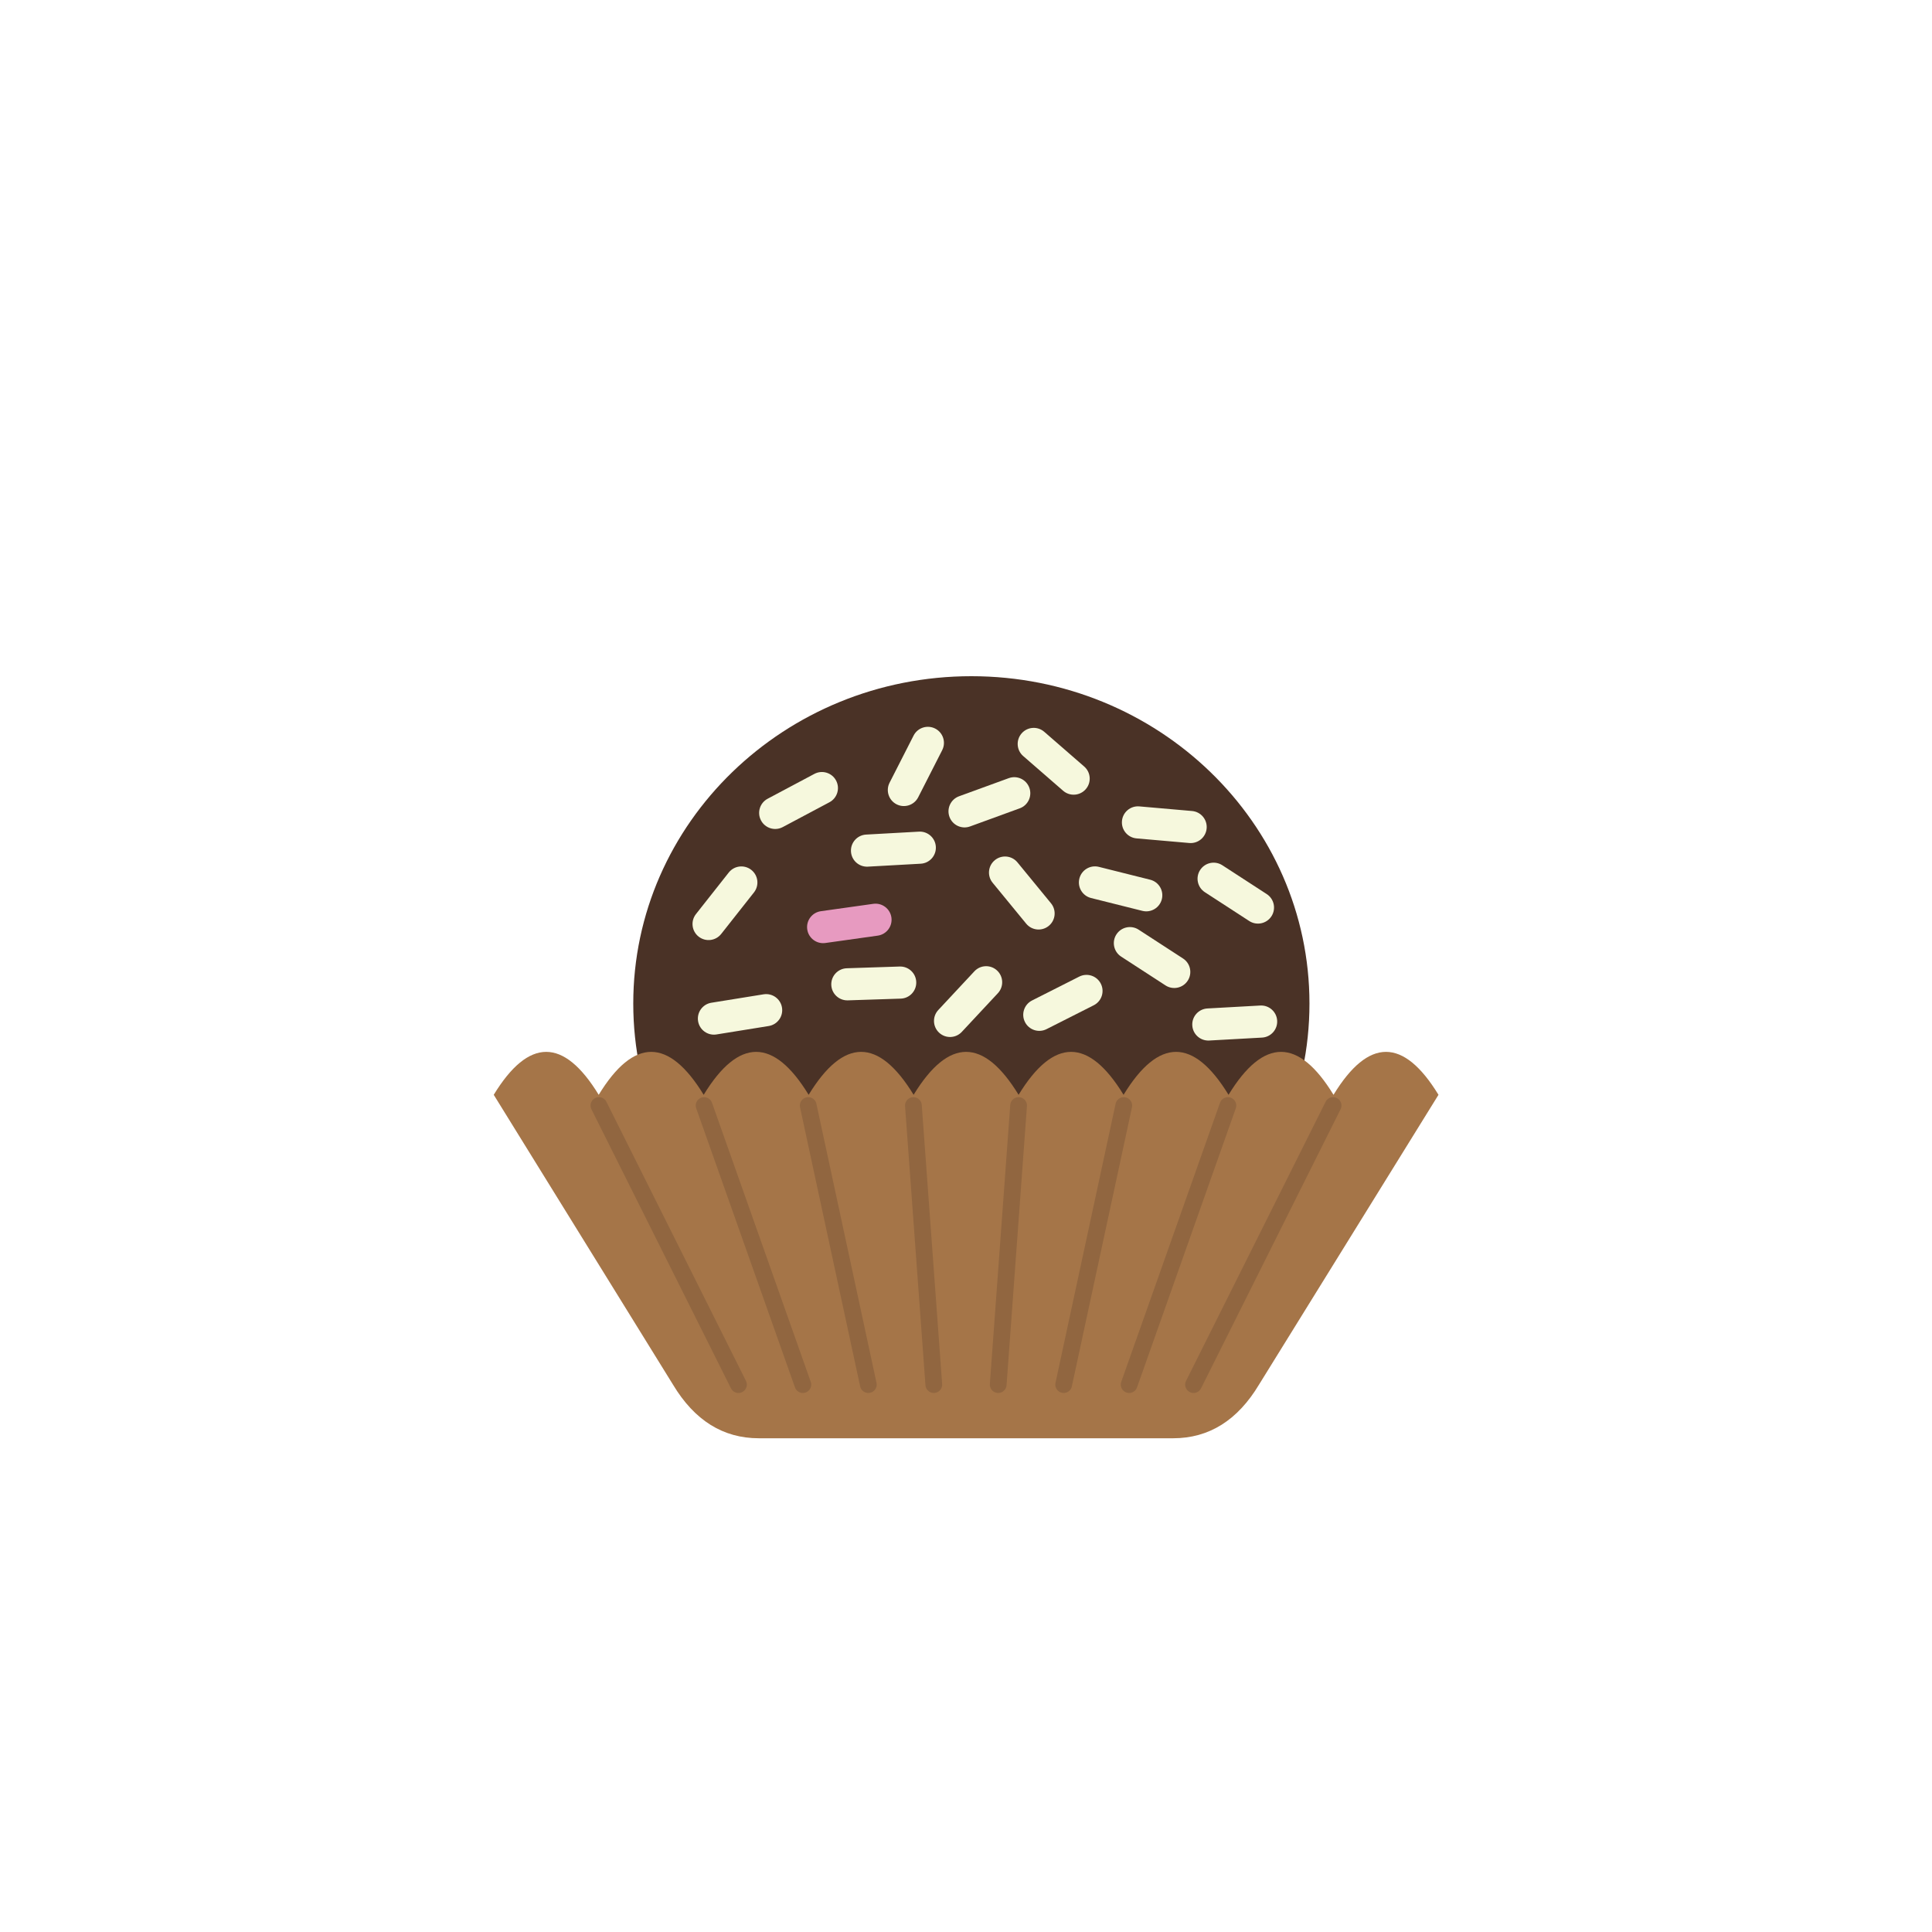
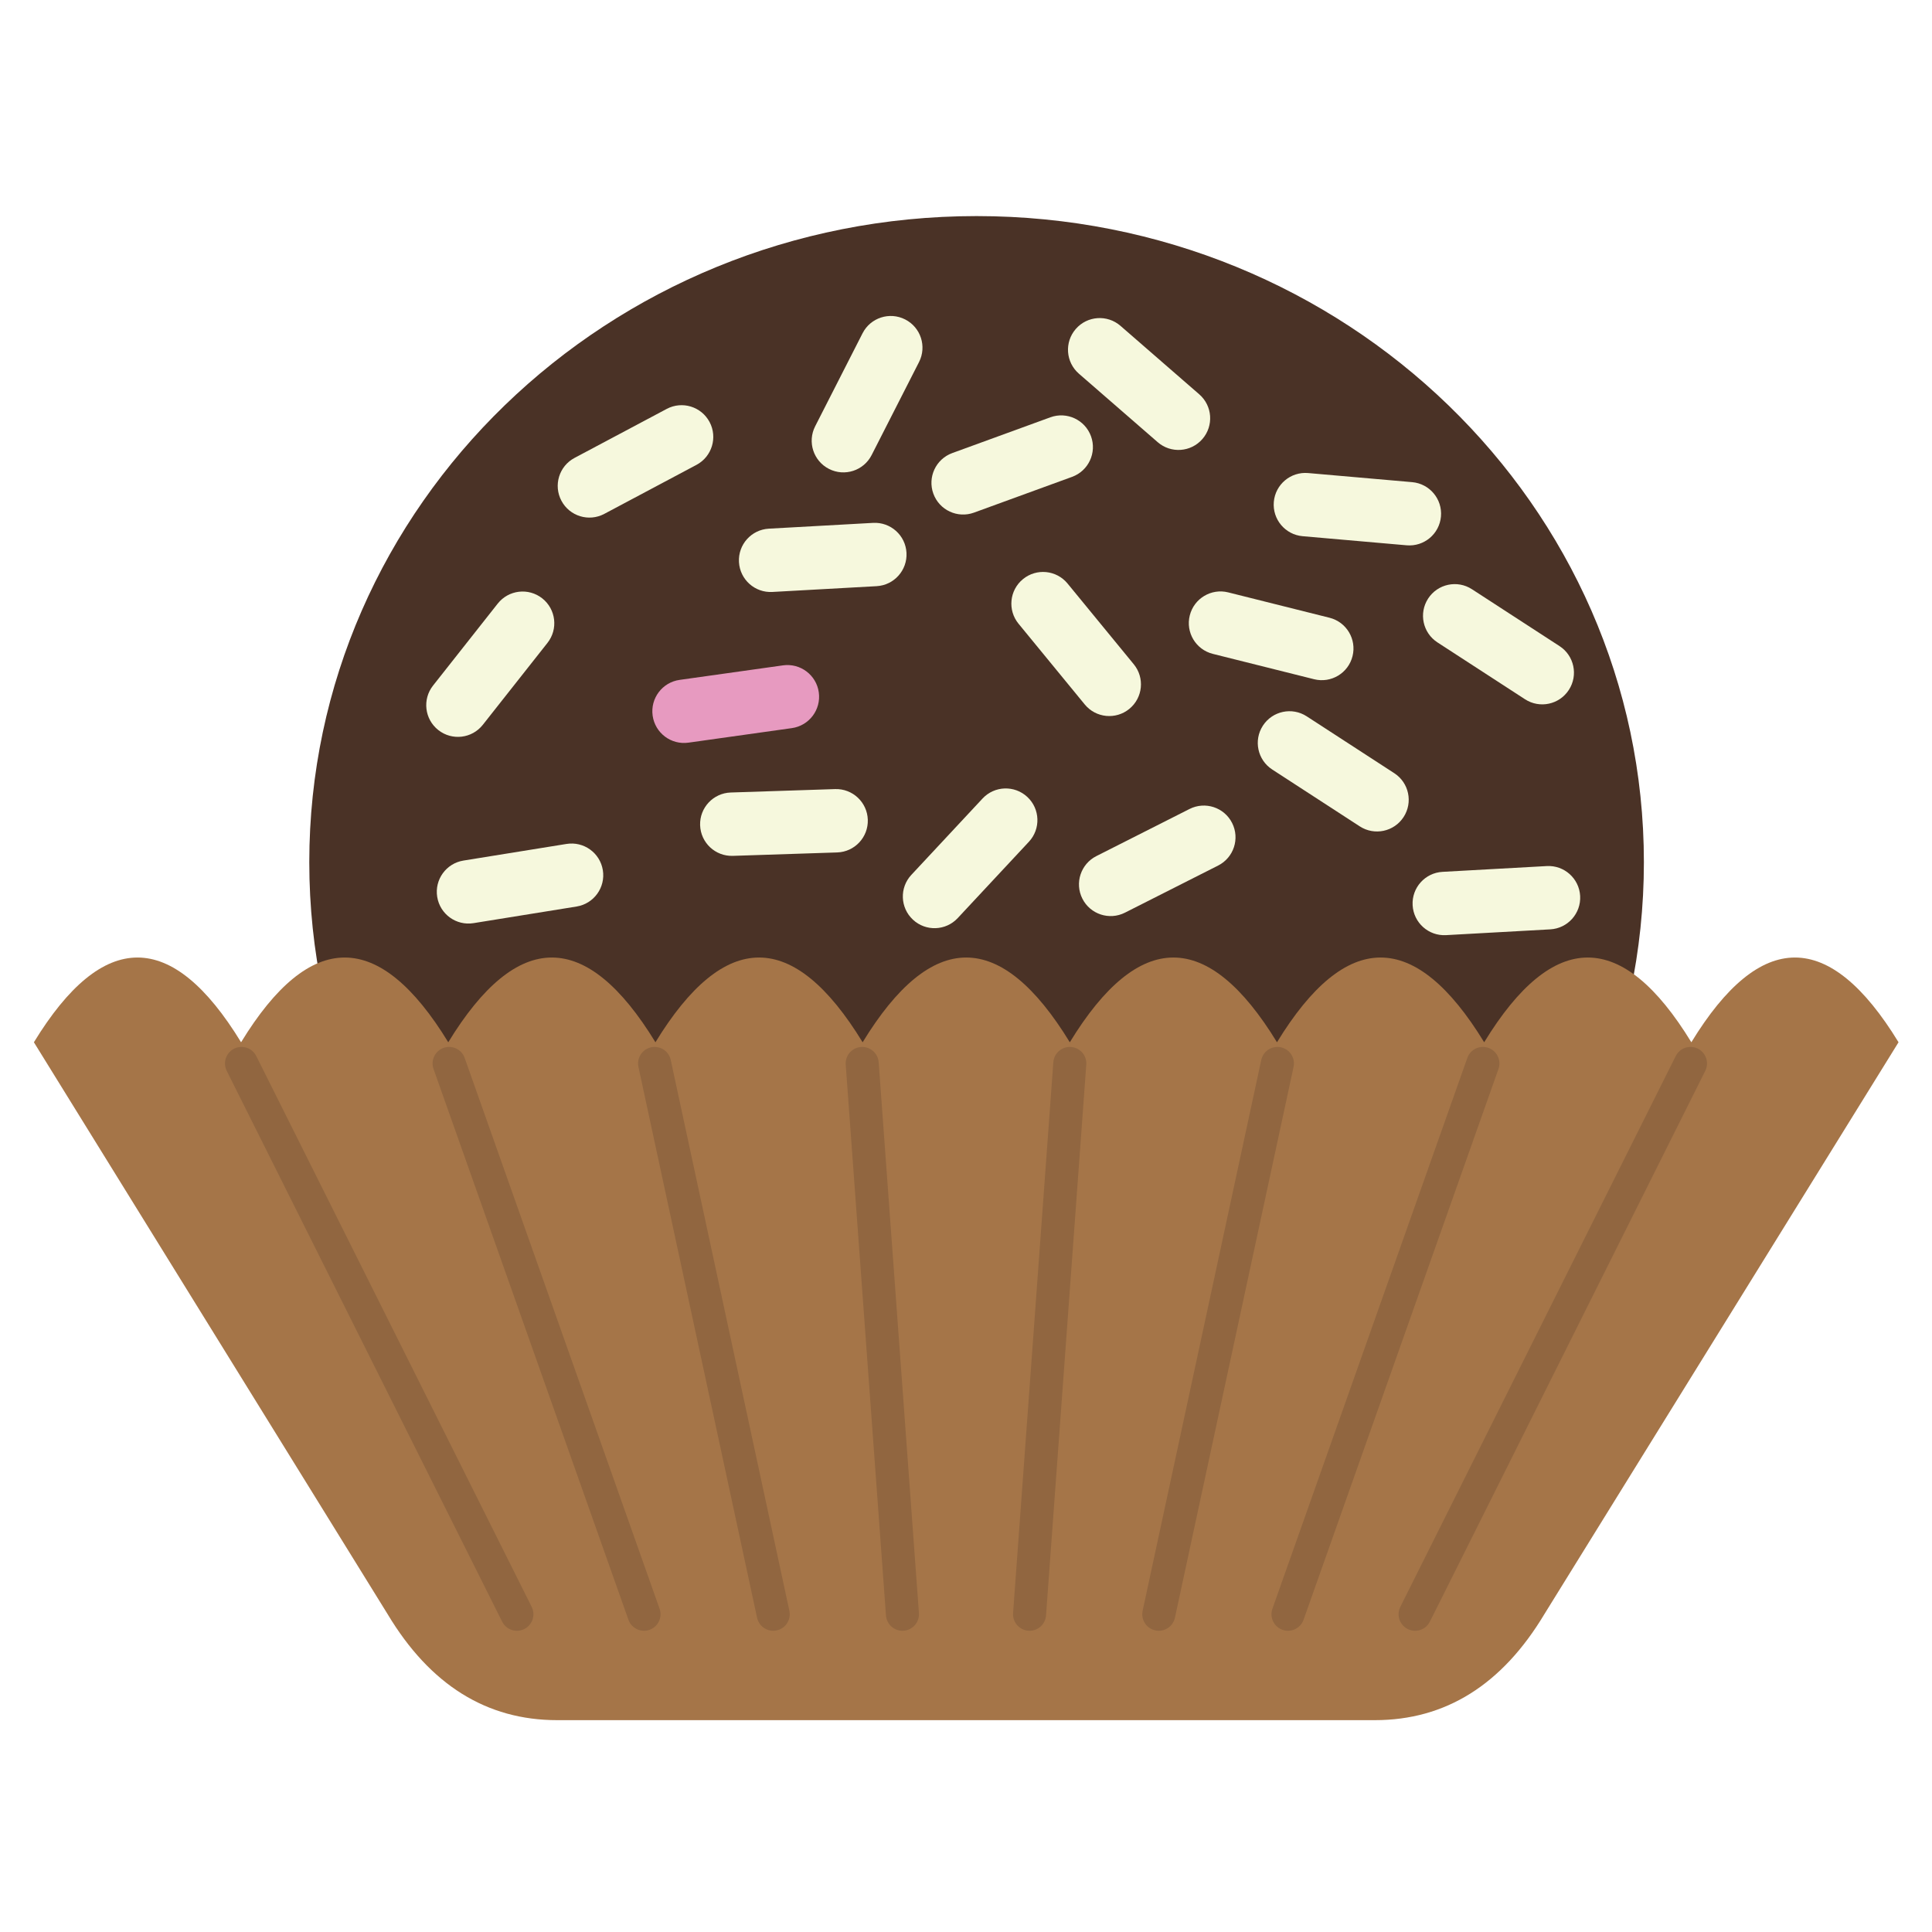
- <svg xmlns="http://www.w3.org/2000/svg" width="300" height="300" viewBox="0 0 300 300" fill="none">
+ <svg xmlns="http://www.w3.org/2000/svg" width="152" height="152" viewBox="74 88 152 152" fill="none">
  <g id="Logo / simbolo â colorida">
    <g id="simbolo">
      <path id="Vector" d="M150.833 206.667C179.828 206.667 203.333 183.908 203.333 155.833C203.333 127.759 179.828 105 150.833 105C121.838 105 98.333 127.759 98.333 155.833C98.333 183.908 121.838 206.667 150.833 206.667Z" fill="#4A3226" />
      <rect id="granulado" x="117" y="125.197" width="13.2" height="4.987" rx="2.493" transform="rotate(-28 117 125.197)" fill="#F6F8DD" />
      <rect id="granulado_2" x="132" y="129.731" width="13.2" height="4.987" rx="2.493" transform="rotate(-3.17657 132 129.731)" fill="#F6F8DD" />
      <rect id="granulado_3" x="185" y="156.731" width="13.2" height="4.987" rx="2.493" transform="rotate(-3.17657 185 156.731)" fill="#F6F8DD" />
      <rect id="granulado_4" x="156.409" y="131.982" width="13.2" height="4.987" rx="2.493" transform="rotate(50.6416 156.409 131.982)" fill="#F6F8DD" />
      <rect id="granulado_5" x="160.688" y="124.663" width="13.2" height="4.987" rx="2.493" transform="rotate(159.971 160.688 124.663)" fill="#F6F8DD" />
      <rect id="granulado_6" x="125" y="141.837" width="13.2" height="4.987" rx="2.493" transform="rotate(-8 125 141.837)" fill="#E79AC0" />
      <rect id="granulado_7" x="118.618" y="136.62" width="13.2" height="4.987" rx="2.493" transform="rotate(128.278 118.618 136.62)" fill="#F6F8DD" />
      <rect id="granulado_8" x="172.061" y="154.972" width="13.2" height="4.987" rx="2.493" transform="rotate(153.174 172.061 154.972)" fill="#F6F8DD" />
      <rect id="granulado_9" x="129" y="150.432" width="13.2" height="4.987" rx="2.493" transform="rotate(-1.87515 129 150.432)" fill="#F6F8DD" />
      <rect id="granulado_10" x="144" y="158.654" width="13.2" height="4.987" rx="2.493" transform="rotate(-47 144 158.654)" fill="#F6F8DD" />
      <rect id="granulado_11" x="174.716" y="143" width="13.2" height="4.987" rx="2.493" transform="rotate(33 174.716 143)" fill="#F6F8DD" />
      <rect id="granulado_12" x="108" y="156.102" width="13.2" height="4.987" rx="2.493" transform="rotate(-9.16375 108 156.102)" fill="#F6F8DD" />
      <rect id="granulado_13" x="187.716" y="133" width="13.2" height="4.987" rx="2.493" transform="rotate(33 187.716 133)" fill="#F6F8DD" />
      <rect id="granulado_14" x="168.211" y="134" width="13.2" height="4.987" rx="2.493" transform="rotate(14.0569 168.211 134)" fill="#F6F8DD" />
      <rect id="granulado_15" x="174.435" y="125" width="13.2" height="4.987" rx="2.493" transform="rotate(5 174.435 125)" fill="#F6F8DD" />
      <rect id="granulado_16" x="137" y="123.761" width="13.2" height="4.987" rx="2.493" transform="rotate(-63 137 123.761)" fill="#F6F8DD" />
      <rect id="granulado_17" x="160.272" y="112" width="13.2" height="4.987" rx="2.493" transform="rotate(41 160.272 112)" fill="#F6F8DD" />
      <path id="Vector_2" d="M76.667 170C82.1 161.111 87.533 161.111 92.967 170C98.4 161.111 103.833 161.111 109.267 170C114.7 161.111 120.133 161.111 125.567 170C131 161.111 136.433 161.111 141.867 170C147.3 161.111 152.733 161.111 158.167 170C163.6 161.111 169.033 161.111 174.467 170C179.9 161.111 185.333 161.111 190.767 170C196.2 161.111 201.633 161.111 207.067 170C212.5 161.111 217.933 161.111 223.367 170L195.5 215C192.167 220.555 187.722 223.333 182.167 223.333H117.833C112.278 223.333 107.833 220.555 104.5 215L76.667 170Z" fill="#A57548" />
      <path id="Vector_3" d="M93 171.667L114.667 215" stroke="#4A3226" stroke-opacity="0.22" stroke-width="2.6" stroke-linecap="round" />
      <path id="Vector_4" d="M109.333 171.667L124.667 215" stroke="#4A3226" stroke-opacity="0.22" stroke-width="2.6" stroke-linecap="round" />
      <path id="Vector_5" d="M125.5 171.667L134.833 215" stroke="#4A3226" stroke-opacity="0.22" stroke-width="2.6" stroke-linecap="round" />
      <path id="Vector_6" d="M141.833 171.667L145 215" stroke="#4A3226" stroke-opacity="0.22" stroke-width="2.6" stroke-linecap="round" />
      <path id="Vector_7" d="M158.167 171.667L155 215" stroke="#4A3226" stroke-opacity="0.22" stroke-width="2.6" stroke-linecap="round" />
      <path id="Vector_8" d="M174.5 171.667L165.167 215" stroke="#4A3226" stroke-opacity="0.22" stroke-width="2.6" stroke-linecap="round" />
      <path id="Vector_9" d="M190.667 171.667L175.333 215" stroke="#4A3226" stroke-opacity="0.22" stroke-width="2.6" stroke-linecap="round" />
      <path id="Vector_10" d="M207 171.667L185.333 215" stroke="#4A3226" stroke-opacity="0.22" stroke-width="2.6" stroke-linecap="round" />
    </g>
  </g>
</svg>
